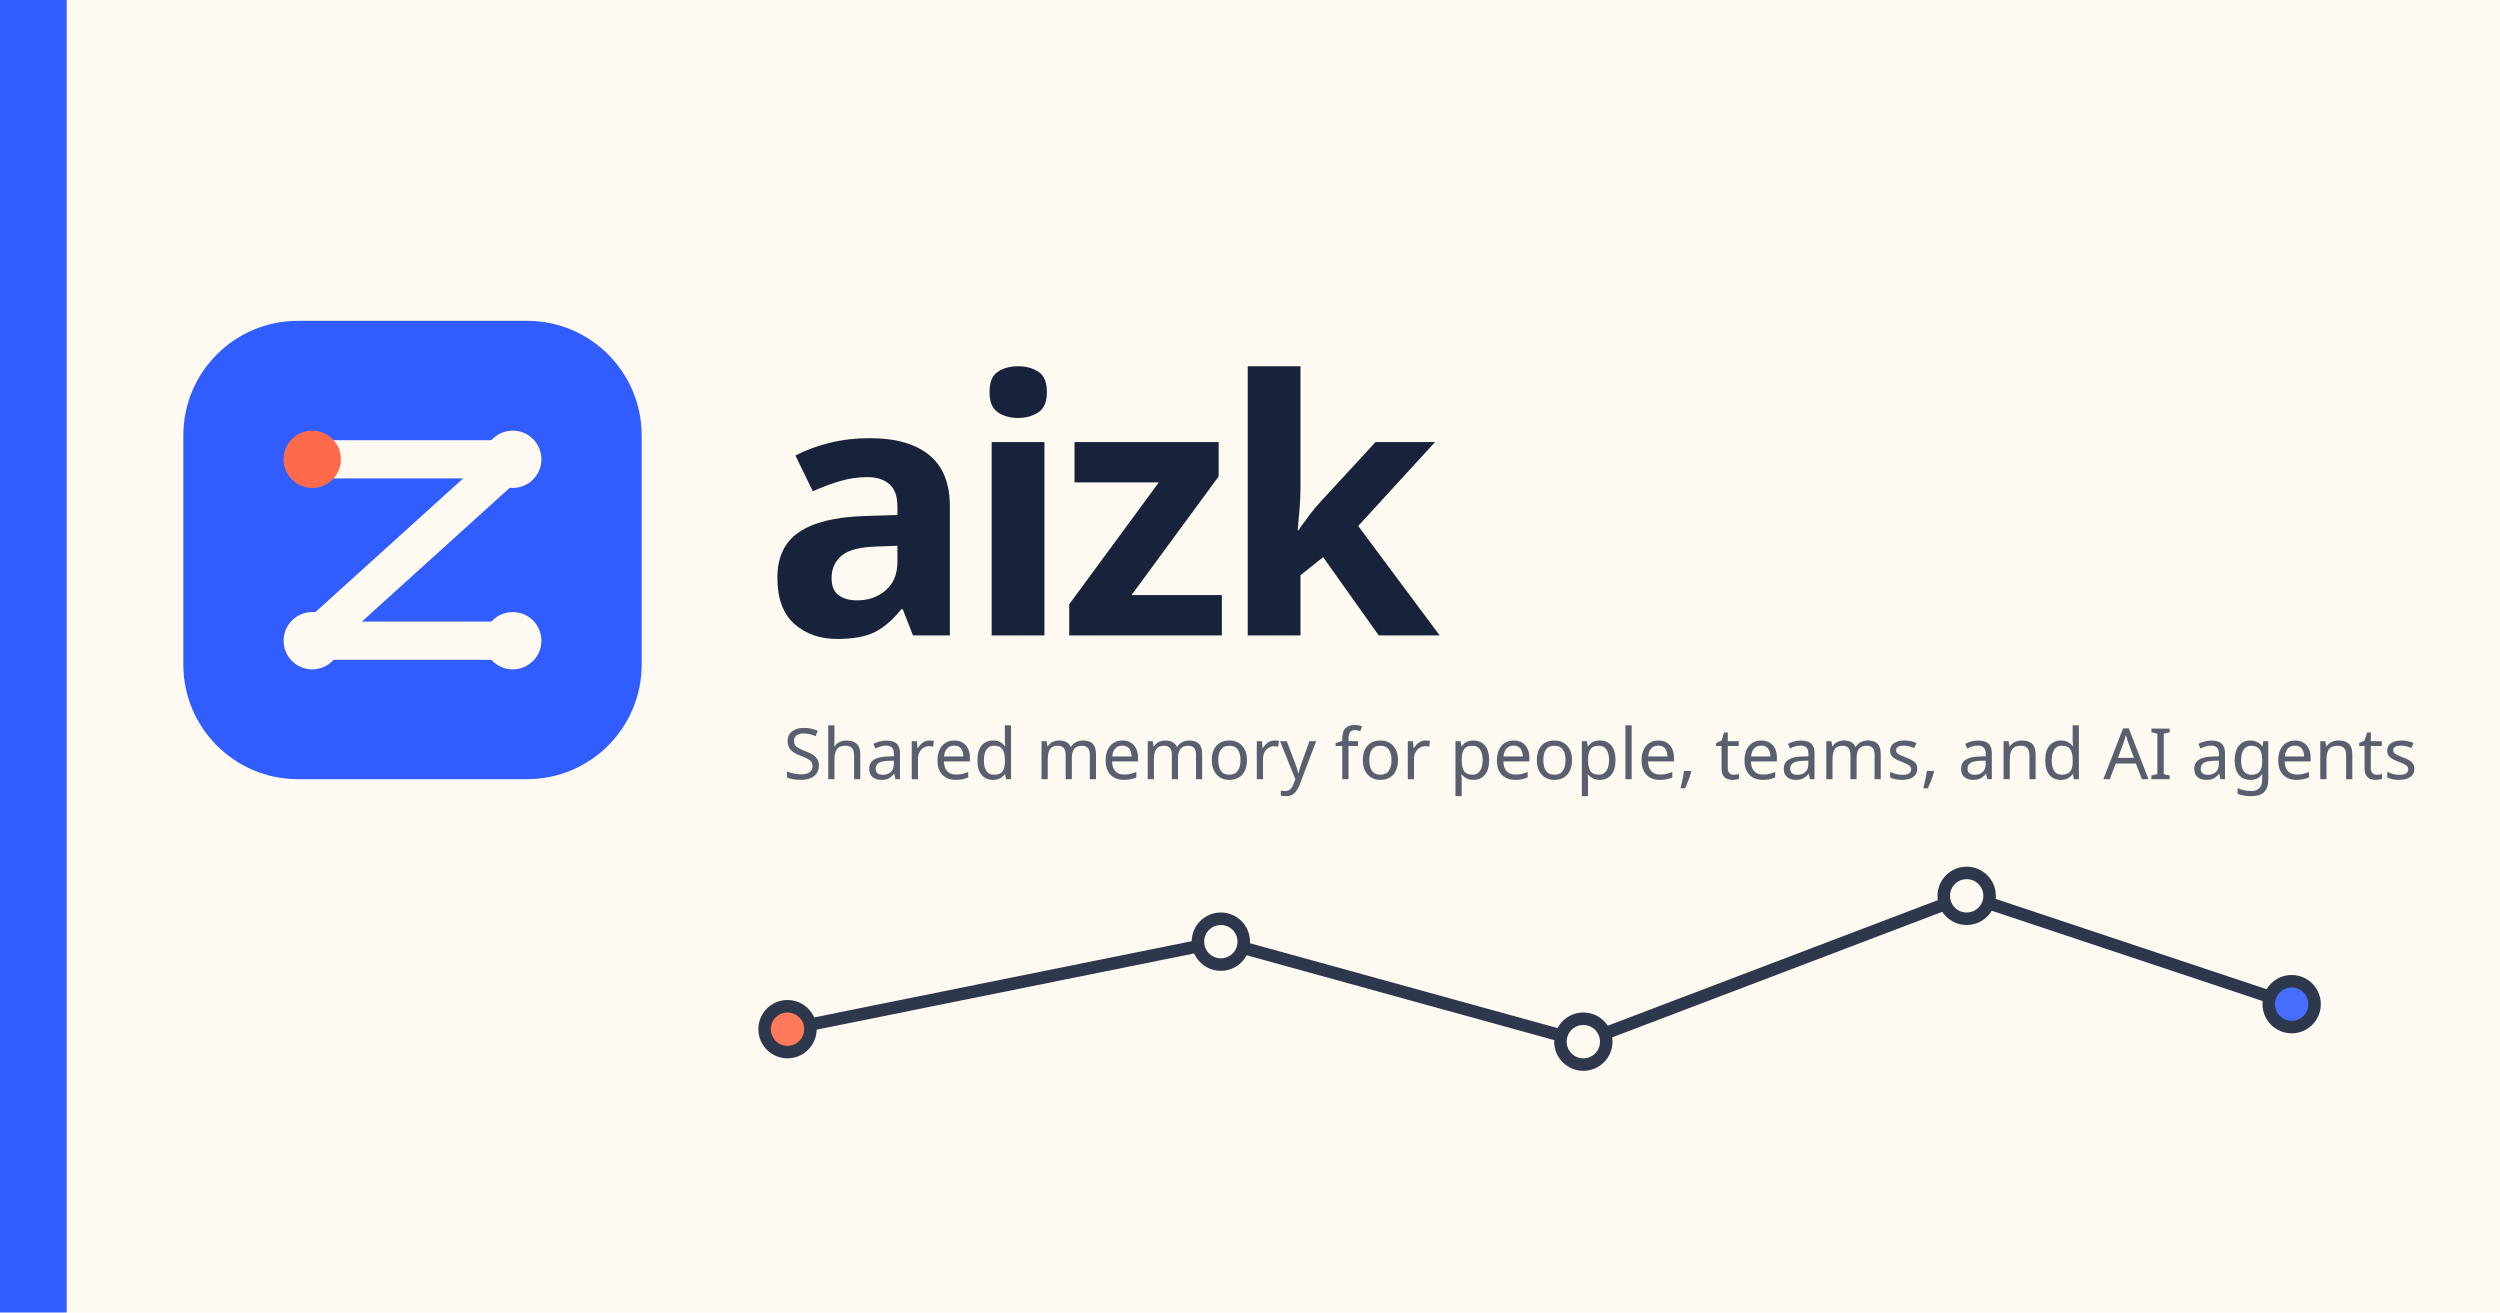
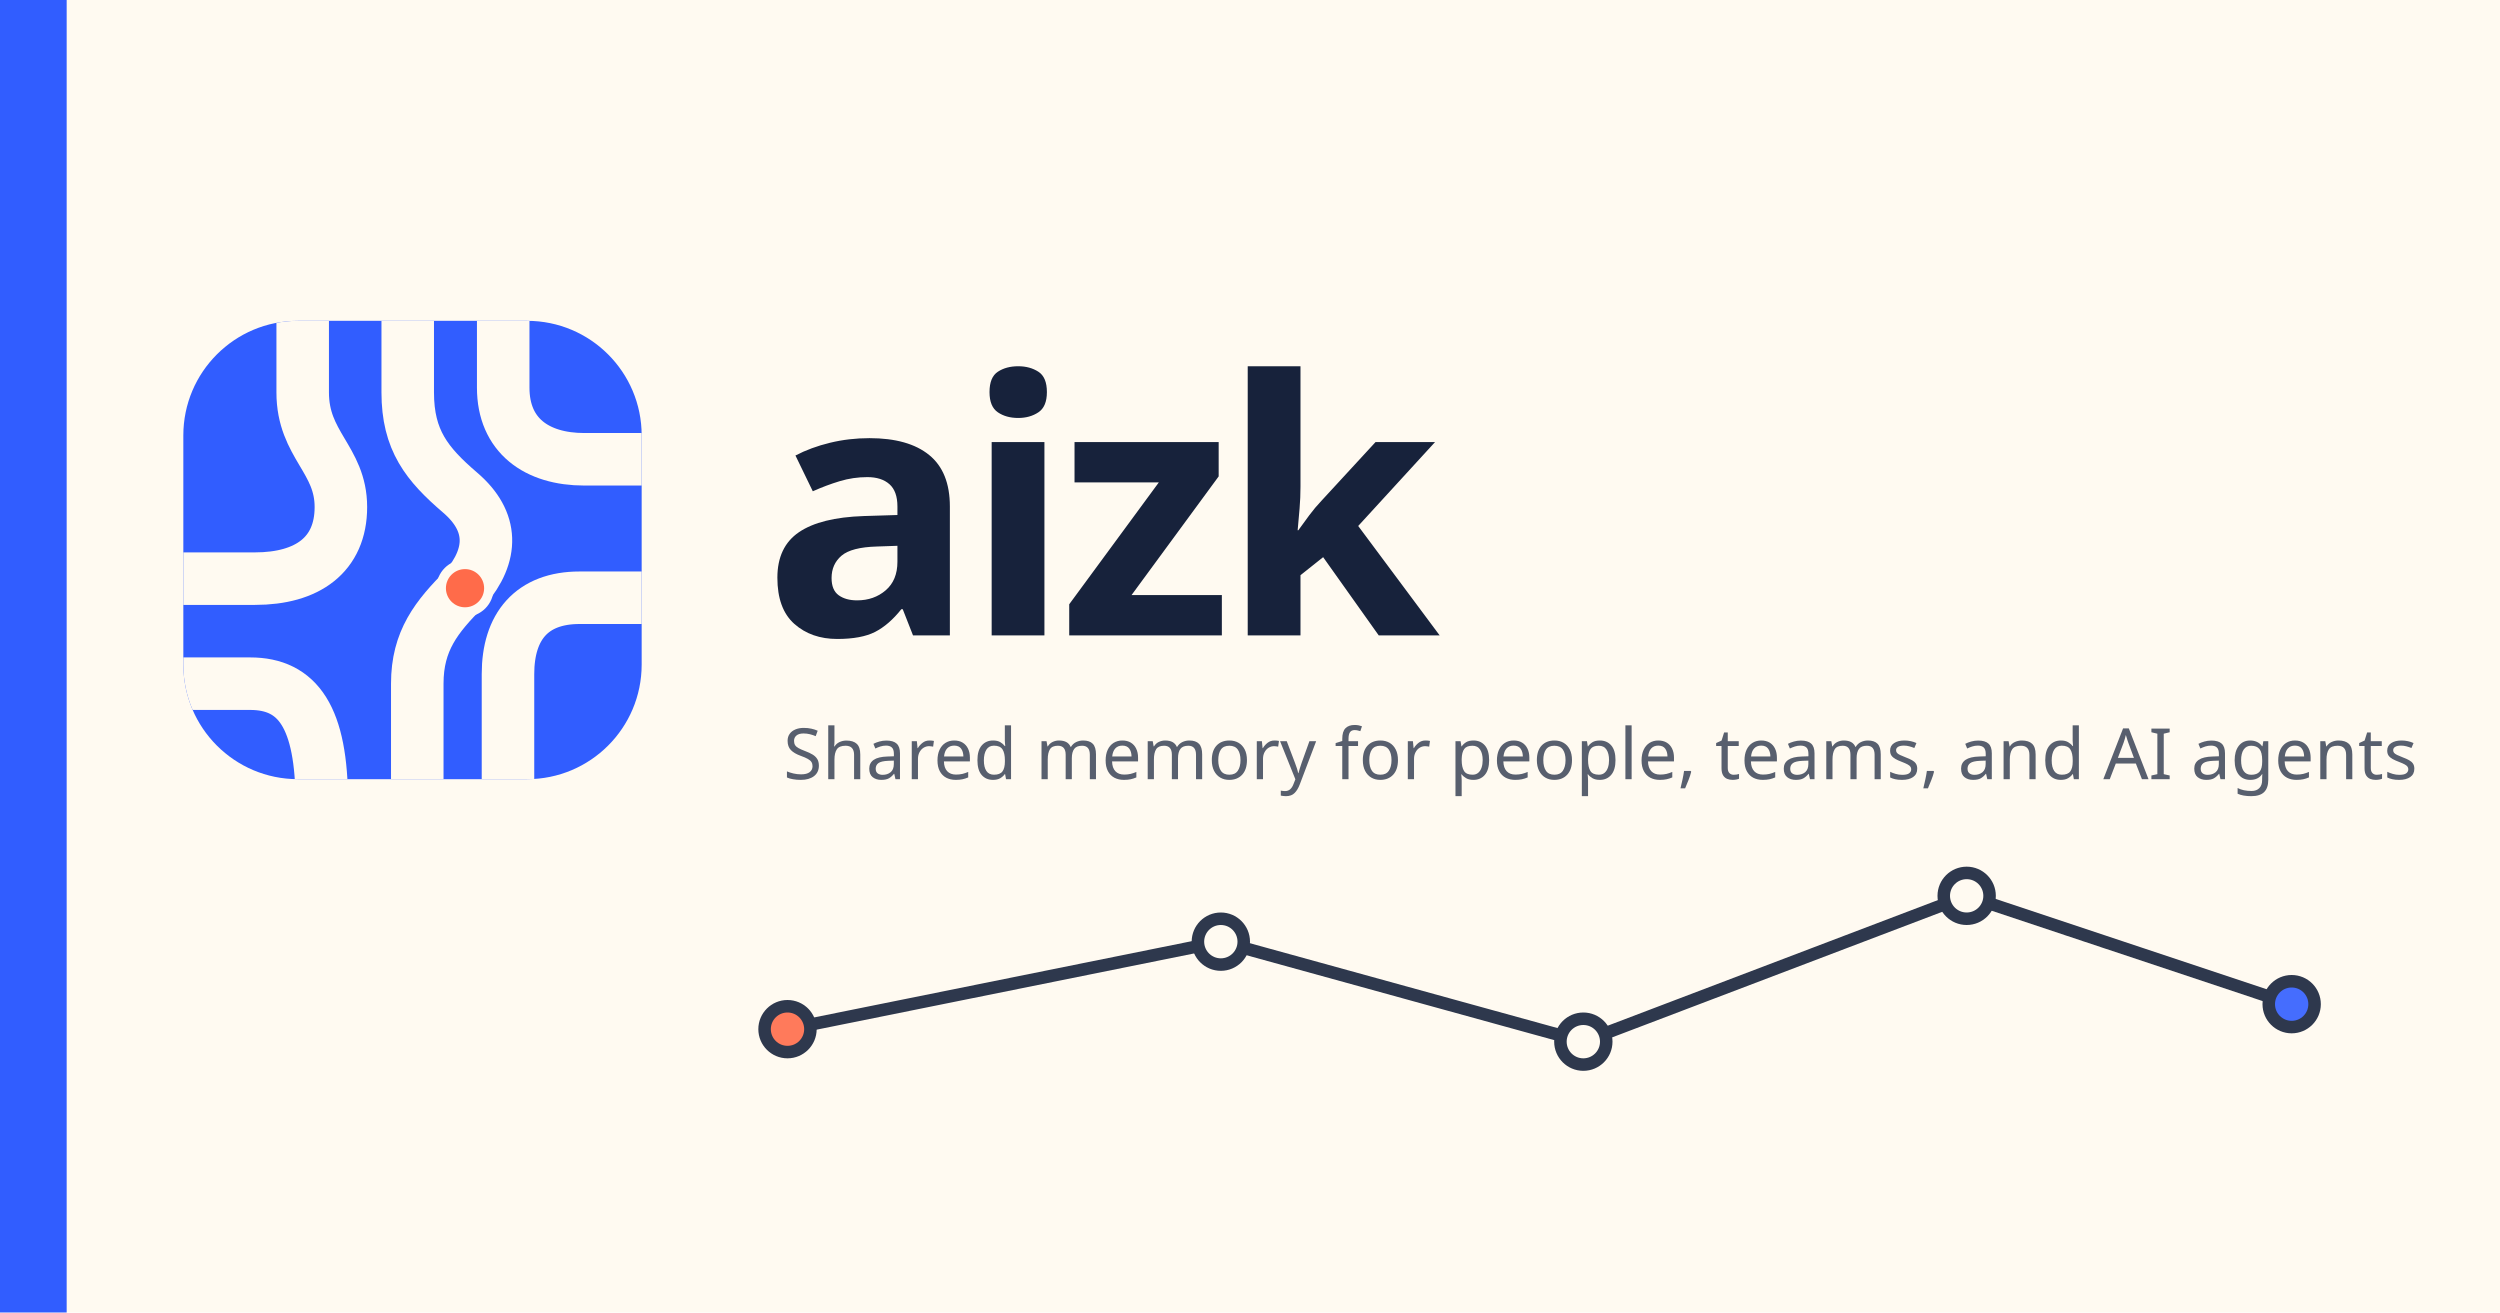
<svg xmlns="http://www.w3.org/2000/svg" width="1200" height="630" viewBox="0 0 1200 630" role="img" aria-labelledby="title desc">
  <rect width="1200" height="630" fill="#fffaf1" />
  <rect x="0" y="0" width="32" height="630" fill="#315dff" />
  <g transform="translate(88 154) scale(2.291667)">
+     <defs>
+       <clipPath id="brain-box-clip">
+         <rect width="96" height="96" rx="24" />
+       </clipPath>
+     </defs>
    <rect width="96" height="96" rx="24" fill="#315dff" />
-     <path d="M27 29H69L27 67H69" fill="none" stroke="#fffaf1" stroke-width="8" stroke-linecap="round" stroke-linejoin="round" />
-     <circle cx="27" cy="29" r="6" fill="#ff6b4a" />
-     <circle cx="69" cy="29" r="6" fill="#fffaf1" />
-     <circle cx="27" cy="67" r="6" fill="#fffaf1" />
-     <circle cx="69" cy="67" r="6" fill="#fffaf1" />
+     <g clip-path="url(#brain-box-clip)" fill="none" stroke="#fffaf1" stroke-width="11" stroke-linecap="round" stroke-linejoin="round">
+       <path d="M25 -5V15C25 26 33 29 33 39C33 49 26 54 15 54H-5" />
+       <path d="M67 -5V14C67 24 74 29 84 29H101" />
+       <path d="M101 58H83C73 58 68 64 68 74V101" />
+       <path d="M-5 76H14C24 76 29 83 29 101" />
+       <path d="M47 -5V15C47 25 51 30 58 36C65 42 65 49 59 56C53 62 49 67 49 76V101" />
+     </g>
+     <circle cx="59" cy="56" r="5" fill="#ff6b4a" stroke="#fffaf1" stroke-width="2" />
  </g>
  <text x="366" y="305" fill="#17223b" font-family="'Space Grotesk', 'Noto Sans', sans-serif" font-size="170" font-weight="700" letter-spacing="-5.95">aizk</text>
  <text x="376" y="374" fill="#17223b" opacity=".72" font-family="'Space Grotesk', 'Noto Sans', sans-serif" font-size="34" font-weight="500">Shared memory for people, teams, and AI agents</text>
  <g opacity=".9">
    <polyline points="378,494 586,452 760,500 944,430 1100,482" fill="none" stroke="#17223b" stroke-width="6" stroke-linecap="round" stroke-linejoin="round" />
    <circle cx="378" cy="494" r="11" fill="#ff6b4a" stroke="#17223b" stroke-width="6" />
    <circle cx="586" cy="452" r="11" fill="#fffaf1" stroke="#17223b" stroke-width="6" />
    <circle cx="760" cy="500" r="11" fill="#fffaf1" stroke="#17223b" stroke-width="6" />
    <circle cx="944" cy="430" r="11" fill="#fffaf1" stroke="#17223b" stroke-width="6" />
    <circle cx="1100" cy="482" r="11" fill="#315dff" stroke="#17223b" stroke-width="6" />
  </g>
</svg>
